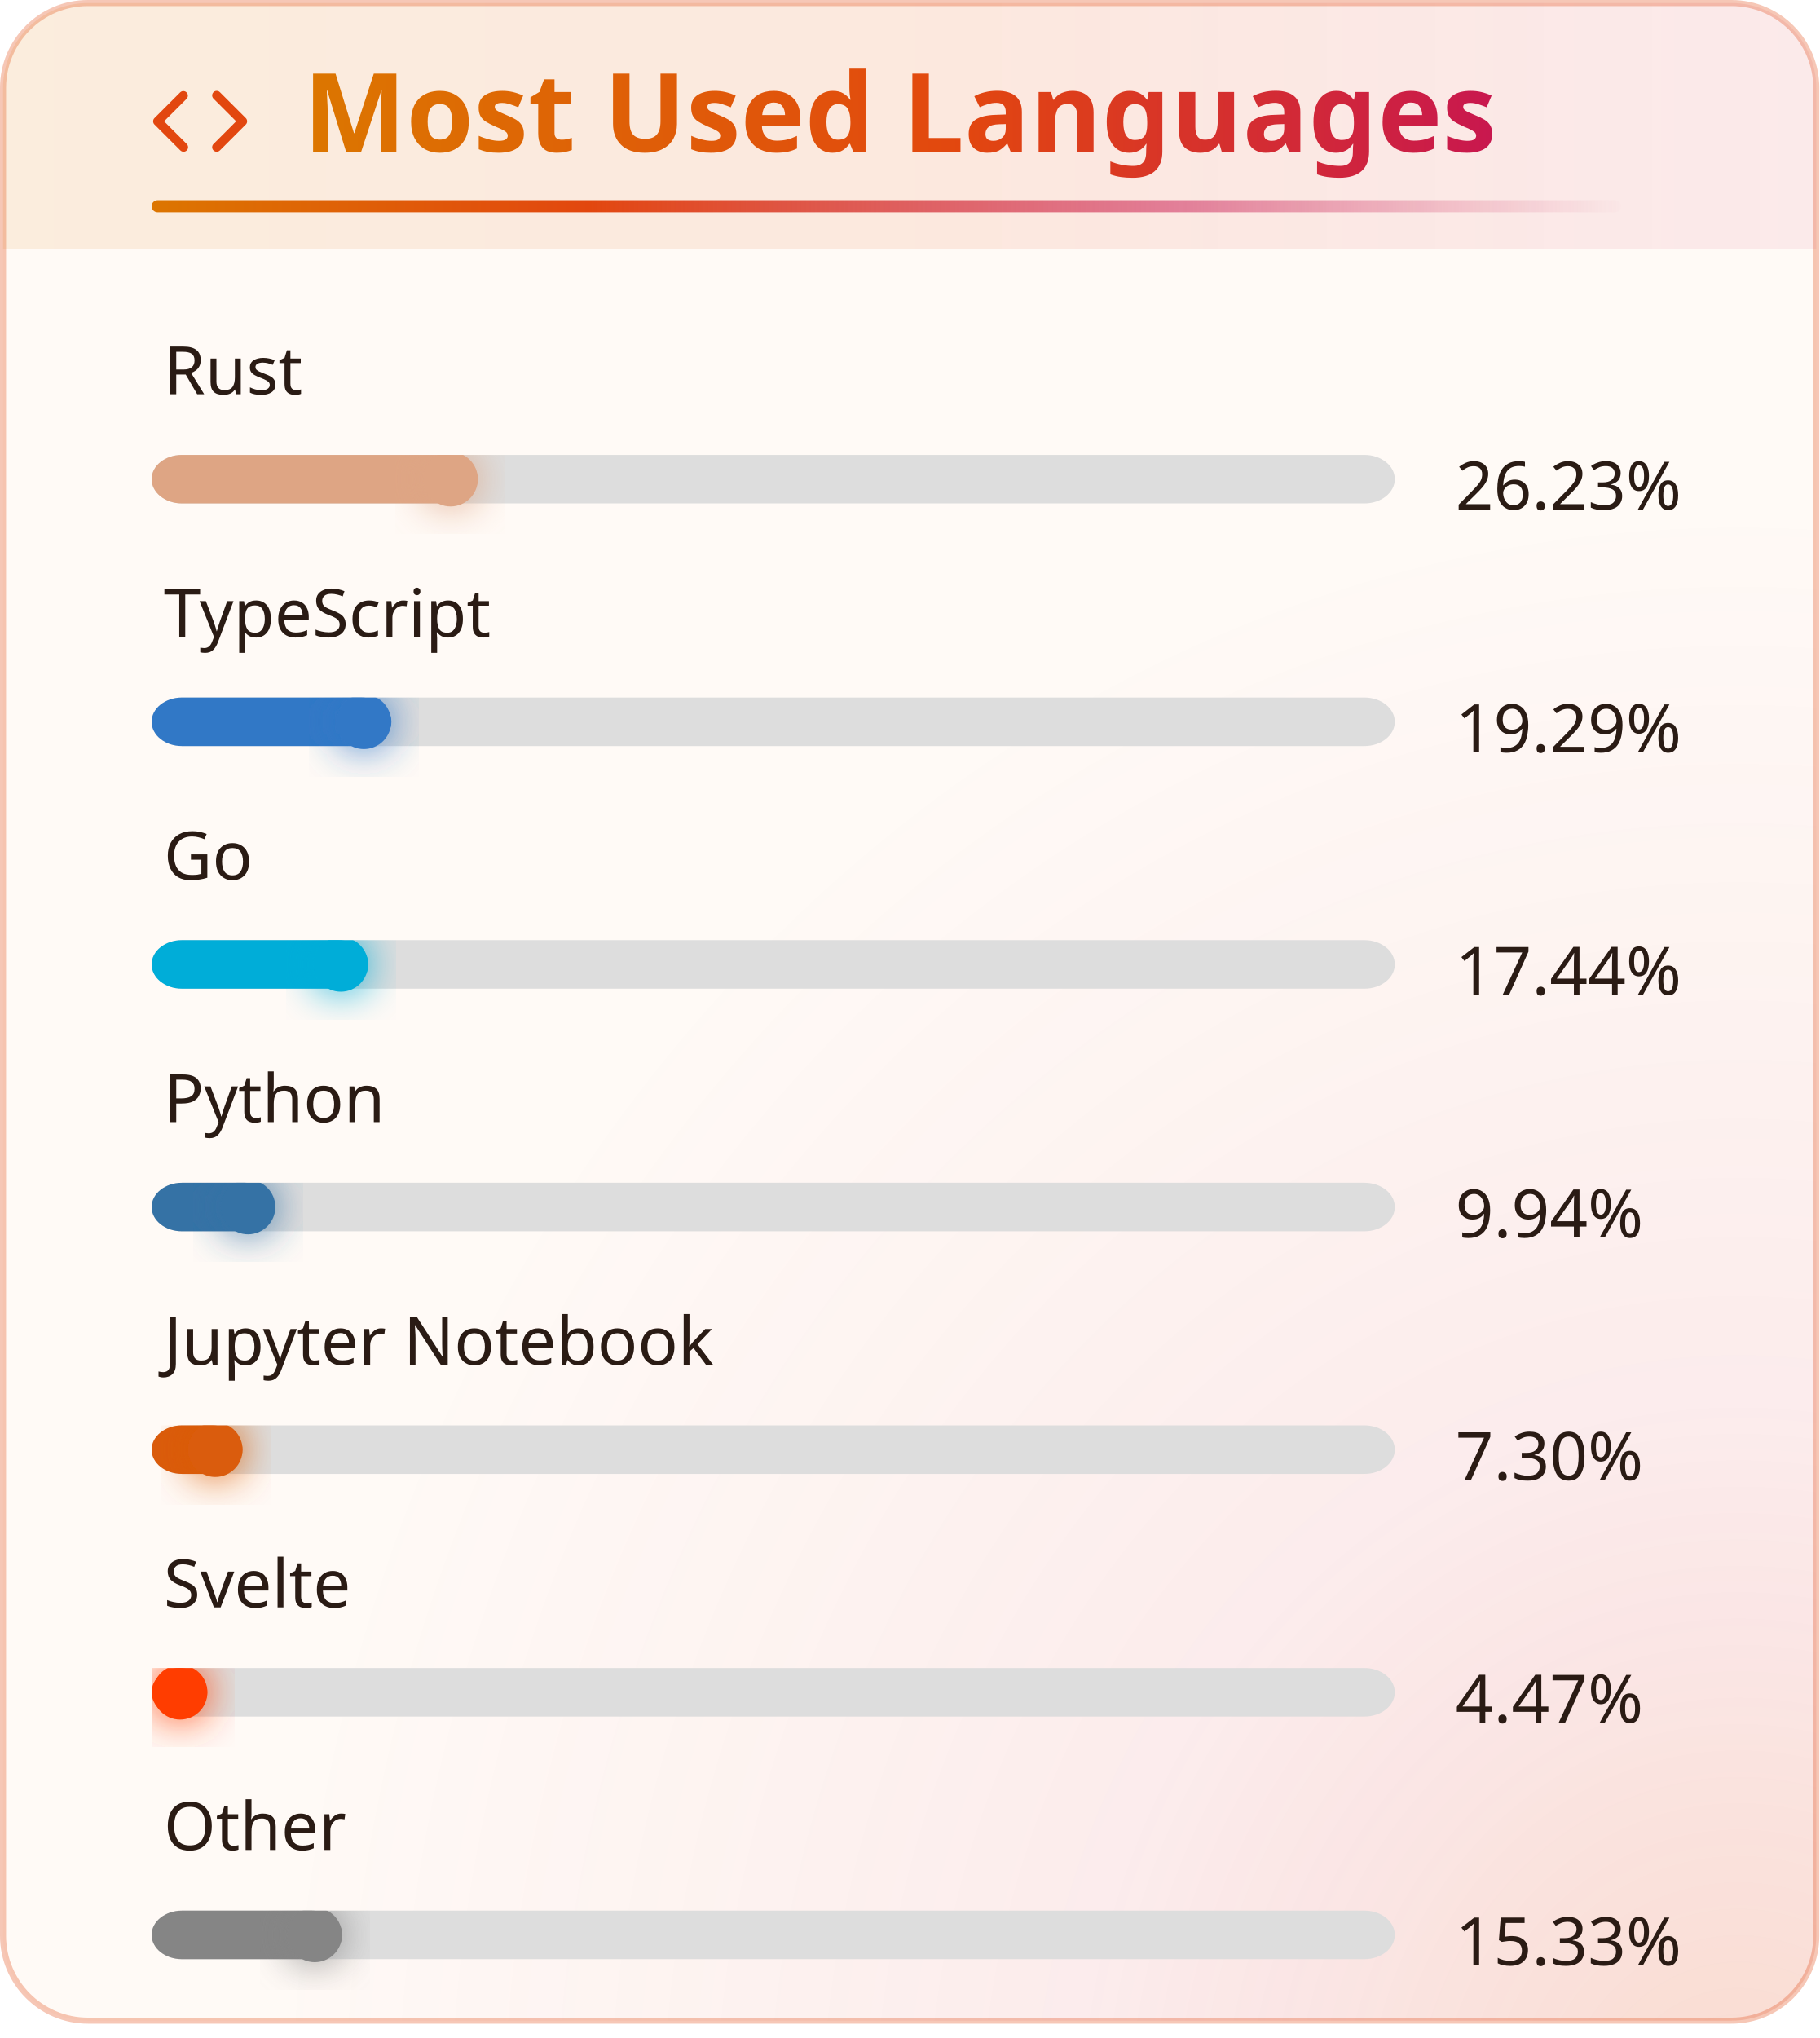
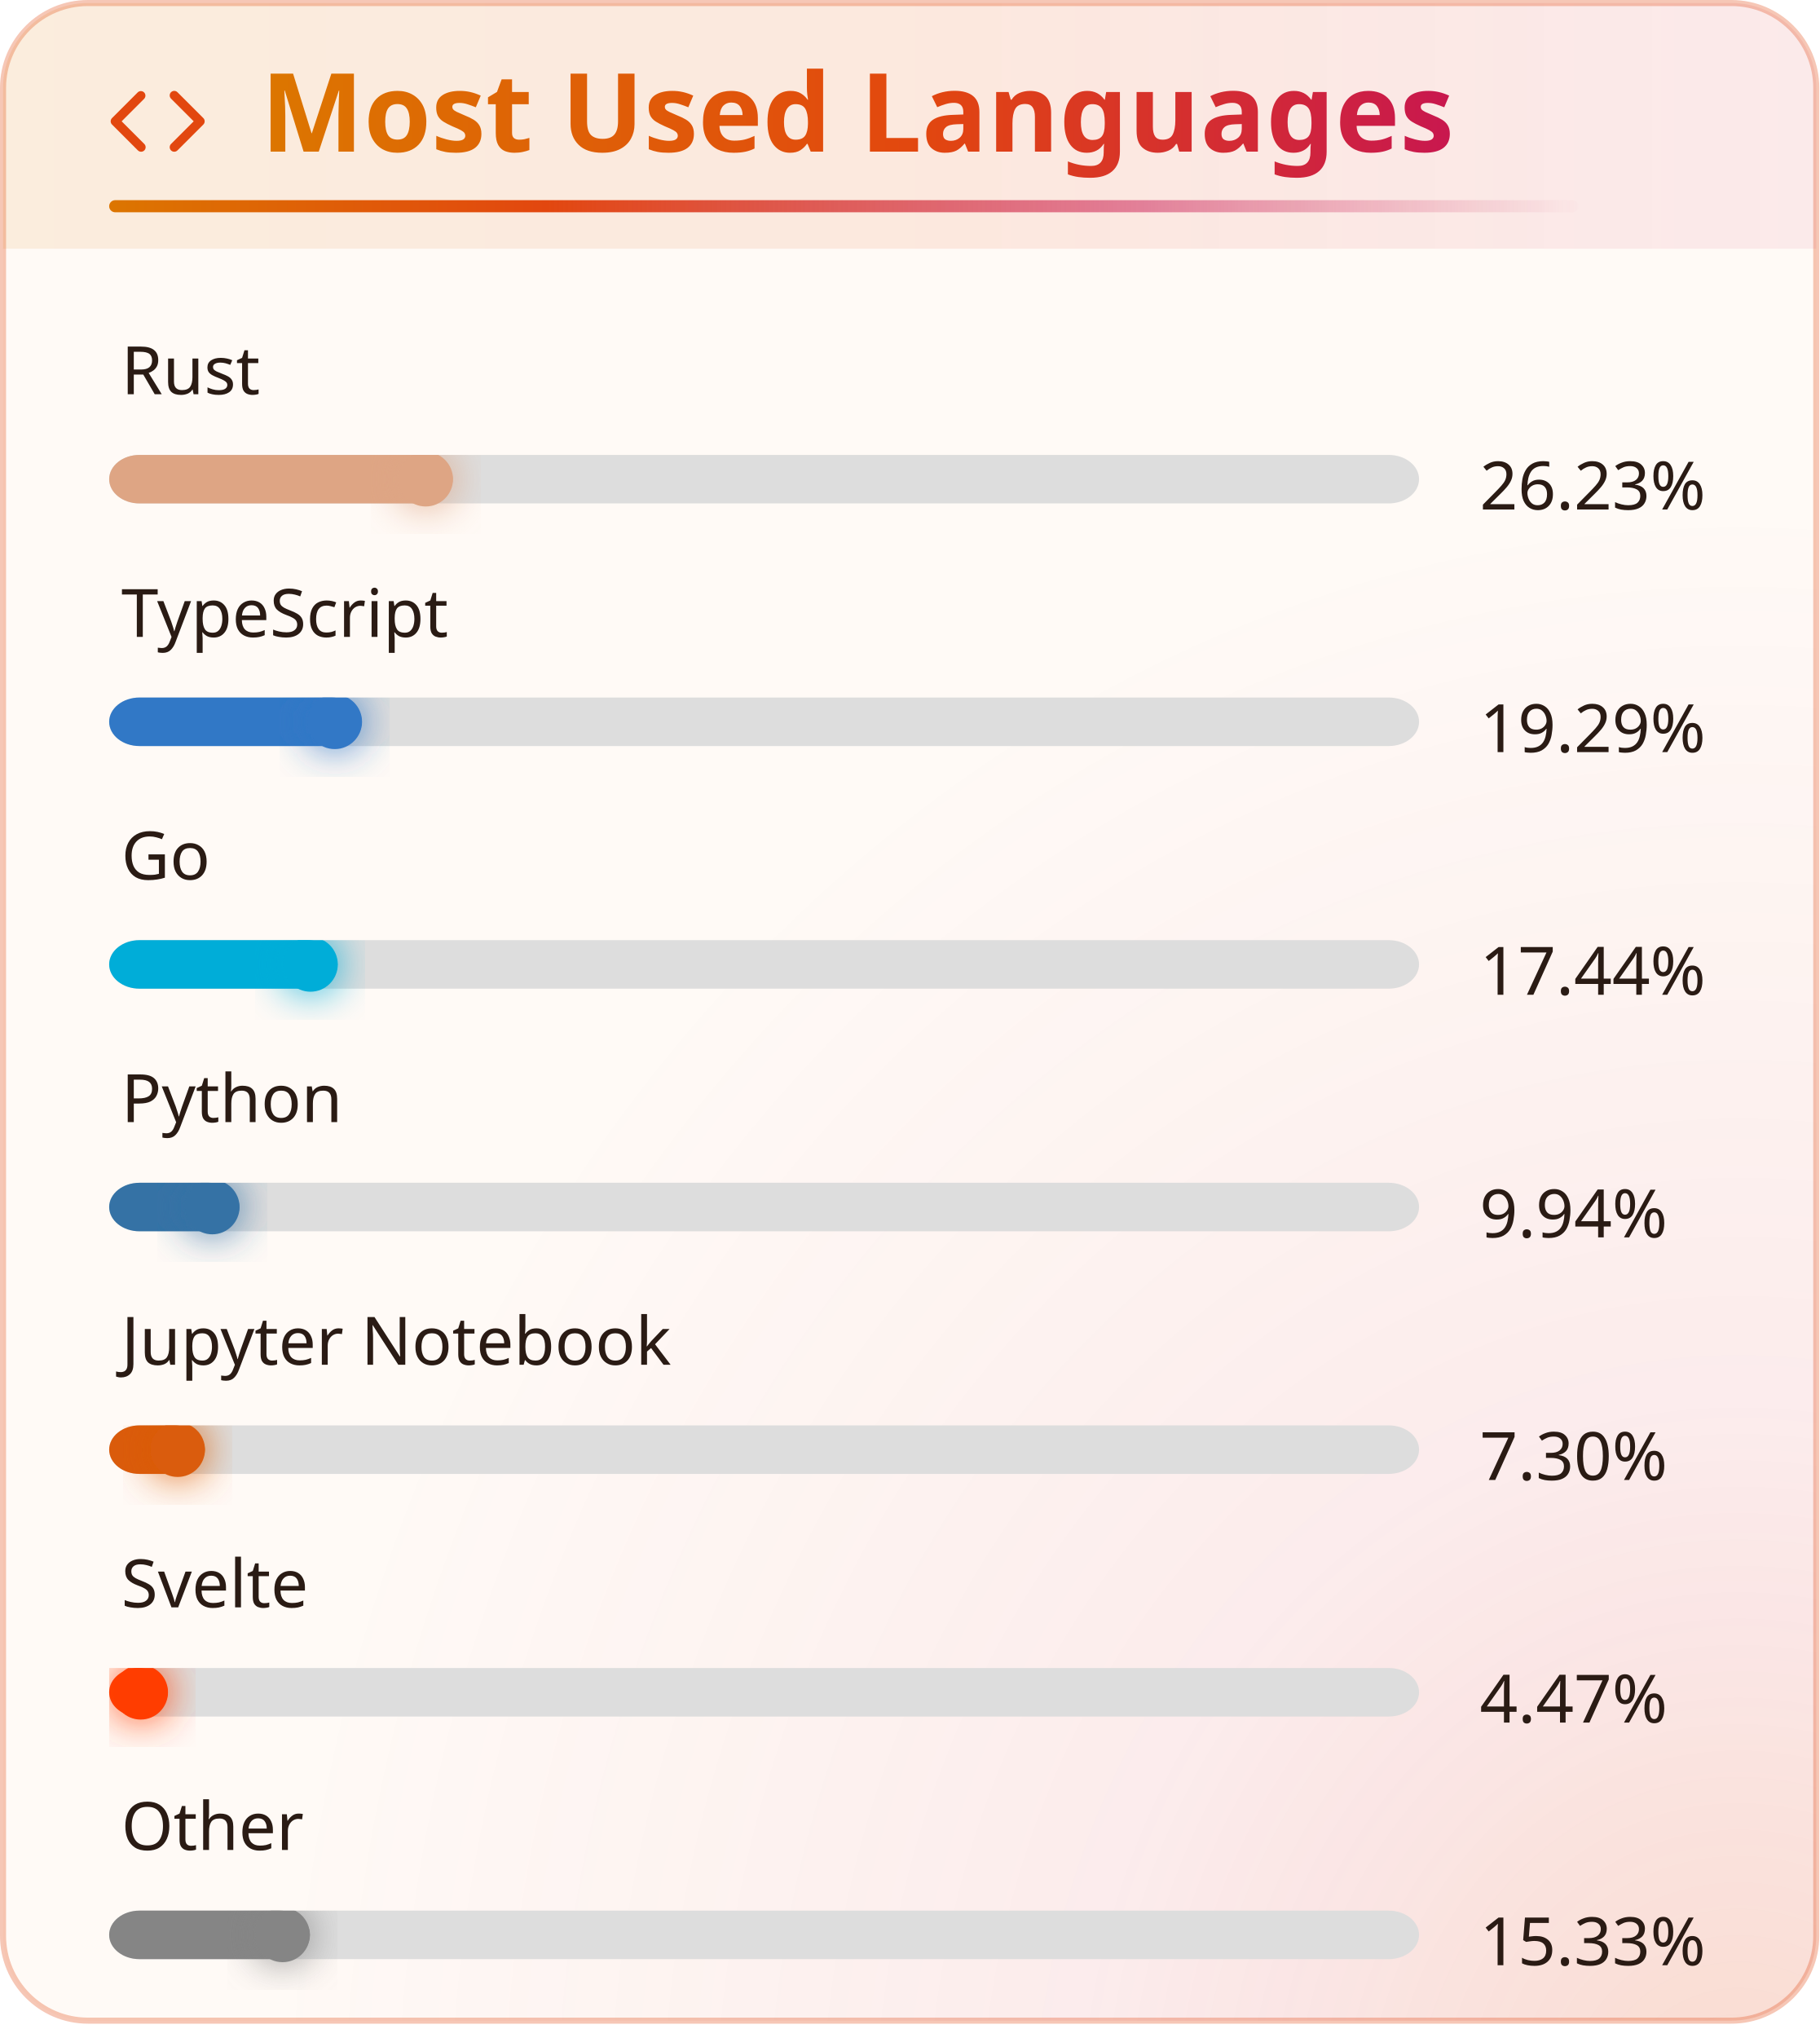
<svg xmlns="http://www.w3.org/2000/svg" width="300" height="336" viewBox="0 0 300 336" fill="none" role="img" aria-labelledby="title-id desc-id">
  <style>
    .header {
      font: 600 18px 'Segoe UI', Ubuntu, "Helvetica Neue", Sans-Serif;
      fill: url(#heat);
      animation: fadeInAnimation 0.8s ease-in-out backwards;
    }
    /* The icon reads against the title rather than with it, so it keeps its own color. */
    .title-icon {
      fill: #e2470f;
      animation: fadeInAnimation 0.8s ease-in-out backwards;
    }
    .title-accent {
      transform-box: fill-box;
      transform-origin: left center;
      animation: trailAnimation 0.9s cubic-bezier(0.2, 0.7, 0.2, 1) 0.2s backwards;
    }
    @supports(-moz-appearance: auto) {
      /* Selector detects Firefox */
      .header {
        font-size: 15.5px;
      }
    }
    @keyframes slideInAnimation {
      from {
        width: 0;
      }
      to {
        width: calc(100%-100px);
      }
    }
    @keyframes growWidthAnimation {
      from {
        width: 0;
      }
      to {
        width: 100%;
      }
    }
    .stat {
      font: 400 14px 'Segoe UI', Ubuntu, "Helvetica Neue", Sans-Serif;
      fill: #2a1b14;
    }
    @supports(-moz-appearance: auto) {
      /* Selector detects Firefox */
      .stat {
        font-size: 12px;
      }
    }
    .bold {
      font-weight: 600;
    }
    .lang-name {
      font: 400 11px 'Segoe UI', Ubuntu, "Helvetica Neue", Sans-Serif;
      fill: #2a1b14;
    }
    .stagger {
      animation: fadeInAnimation 0.3s ease-in-out backwards;
    }
    #rect-mask rect {
      animation: slideInAnimation 1s ease-in-out backwards;
    }
    .lang-progress {
      animation: growWidthAnimation 0.6s ease-in-out backwards;
    }
    .progress-background {
      fill: #ddd;
    }
    .lang-tip {
      animation: fadeInAnimation 0.4s ease-in-out backwards;
    }
    /* Animations */
    @keyframes scaleInAnimation {
      from {
        transform: translate(-5px, 5px) scale(0);
      }
      to {
        transform: translate(-5px, 5px) scale(1);
      }
    }
    @keyframes fadeInAnimation {
      from {
        opacity: 0;
      }
      to {
        opacity: 1;
      }
    }
    @keyframes trailAnimation {
      from {
        transform: scaleX(0);
      }
    }
    @media (prefers-reduced-motion: reduce) {
      * {
        animation-duration: 0s !important;
        animation-delay: 0s !important;
      }
    }
  </style>
  <defs>
    <linearGradient id="heat" x1="0" y1="0" x2="1" y2="0">
      <stop offset="0" class="heat-0" stop-color="#dc7600" />
      <stop offset="0.55" class="heat-1" stop-color="#e2470f" />
      <stop offset="1" class="heat-2" stop-color="#c8174f" />
    </linearGradient>
    <linearGradient id="heat-ring" x1="0" y1="1" x2="1" y2="0">
      <stop offset="0" class="heat-0" stop-color="#dc7600" />
      <stop offset="0.55" class="heat-1" stop-color="#e2470f" />
      <stop offset="1" class="heat-2" stop-color="#c8174f" />
    </linearGradient>
    <linearGradient id="heat-trail" x1="0" y1="0" x2="1" y2="0">
      <stop offset="0" class="heat-0" stop-color="#dc7600" />
      <stop offset="0.3" class="heat-1" stop-color="#e2470f" />
      <stop offset="0.7" class="heat-2" stop-color="#c8174f" stop-opacity="0.5" />
      <stop offset="1" class="heat-2" stop-color="#c8174f" stop-opacity="0" />
    </linearGradient>
    <linearGradient id="heat-band" x1="0" y1="0" x2="1" y2="0">
      <stop offset="0" class="band-0" stop-color="#dc7600" stop-opacity="0.1" />
      <stop offset="0.55" class="band-1" stop-color="#e2470f" stop-opacity="0.1" />
      <stop offset="1" class="band-2" stop-color="#c8174f" stop-opacity="0.07" />
    </linearGradient>
    <radialGradient id="heat-glow" cx="0.95" cy="1.05" r="0.8">
      <stop offset="0" class="glow-core" stop-color="#e2470f" stop-opacity="0.17" />
      <stop offset="0.45" class="glow-edge" stop-color="#c8174f" stop-opacity="0.06" />
      <stop offset="1" class="heat-2" stop-color="#c8174f" stop-opacity="0" />
    </radialGradient>
    <filter id="heat-bloom" x="-50%" y="-50%" width="200%" height="200%">
      <feGaussianBlur stdDeviation="3.5" result="bloom" />
      <feMerge>
        <feMergeNode in="bloom" />
        <feMergeNode in="SourceGraphic" />
      </feMerge>
    </filter>
  </defs>
  <rect data-testid="card-bg" class="card-bg" x="0.5" y="0.5" rx="14" height="99%" width="299" stroke="#e2470f4d" fill="#fffaf6" stroke-opacity="1" />
  <rect data-testid="card-glow" x="0.5" y="0.5" rx="14" height="99%" width="299" fill="url(#heat-glow)" />
  <path data-testid="title-band" d="M0.5 14.5a14 14 0 0 1 14 -14h271a14 14 0 0 1 14 14v26.5h-299z" fill="url(#heat-band)" />
-   <g data-testid="card-title" transform="translate(25, 25)">
+   <g data-testid="card-title" transform="translate(18, 25)">
    <g>
      <svg class="title-icon" x="0" y="-13" viewBox="0 0 16 16" version="1.1" width="16" height="16">
        <path d="M4.72 3.22a.75.75 0 0 1 1.06 1.06L2.06 8l3.72 3.72a.75.75 0 1 1-1.06 1.06L.47 8.53a.75.75 0 0 1 0-1.06Zm6.56 0a.75.75 0 1 0-1.06 1.06L13.94 8l-3.72 3.72a.75.75 0 1 0 1.06 1.06l4.25-4.25a.75.75 0 0 0 0-1.06Z" />
      </svg>
    </g>
    <g transform="translate(25, 0)">
      <text x="0" y="0" class="header" data-testid="header">Most Used Languages</text>
    </g>
    <rect data-testid="title-accent" class="title-accent" x="0" y="8" width="242.3" height="2" rx="1" fill="url(#heat-trail)" />
  </g>
  <g data-testid="main-card-body" transform="translate(0, 50)">
-     <svg data-testid="lang-items" x="25">
+     <svg data-testid="lang-items" x="18">
      <g>
        <g class="stagger" style="animation-delay: 450ms">
          <text data-testid="lang-name" x="2" y="15" class="lang-name">Rust</text>
-           <text x="215" y="34" class="lang-name">26.23%</text>
-           <svg width="205" x="0" y="25">
-             <rect data-testid="progress-background" class="progress-background" rx="5" ry="5" x="0" y="0" width="205" height="8" />
+           <text x="226" y="34" class="lang-name">26.23%</text>
+           <svg width="216" x="0" y="25">
+             <rect data-testid="progress-background" class="progress-background" rx="5" ry="5" x="0" y="0" width="216" height="8" />
            <svg data-testid="lang-progress" width="26.231%">
              <rect width="100%" height="8" fill="#dea584" rx="5" ry="5" x="0" y="0" class="lang-progress" style="animation-delay: 750ms;" />
            </svg>
-             <circle data-testid="lang-tip" class="lang-tip" cx="49.3" cy="4" r="4.5" fill="#dea584" filter="url(#heat-bloom)" style="animation-delay: 1150ms;" />
+             <circle data-testid="lang-tip" class="lang-tip" cx="52.2" cy="4" r="4.5" fill="#dea584" filter="url(#heat-bloom)" style="animation-delay: 1150ms;" />
          </svg>
        </g>
      </g>
      <g transform="translate(0, 40)">
        <g class="stagger" style="animation-delay: 600ms">
          <text data-testid="lang-name" x="2" y="15" class="lang-name">TypeScript</text>
-           <text x="215" y="34" class="lang-name">19.29%</text>
-           <svg width="205" x="0" y="25">
-             <rect data-testid="progress-background" class="progress-background" rx="5" ry="5" x="0" y="0" width="205" height="8" />
+           <text x="226" y="34" class="lang-name">19.29%</text>
+           <svg width="216" x="0" y="25">
+             <rect data-testid="progress-background" class="progress-background" rx="5" ry="5" x="0" y="0" width="216" height="8" />
            <svg data-testid="lang-progress" width="19.287%">
              <rect width="100%" height="8" fill="#3178c6" rx="5" ry="5" x="0" y="0" class="lang-progress" style="animation-delay: 900ms;" />
            </svg>
-             <circle data-testid="lang-tip" class="lang-tip" cx="35" cy="4" r="4.5" fill="#3178c6" filter="url(#heat-bloom)" style="animation-delay: 1300ms;" />
+             <circle data-testid="lang-tip" class="lang-tip" cx="37.2" cy="4" r="4.5" fill="#3178c6" filter="url(#heat-bloom)" style="animation-delay: 1300ms;" />
          </svg>
        </g>
      </g>
      <g transform="translate(0, 80)">
        <g class="stagger" style="animation-delay: 750ms">
          <text data-testid="lang-name" x="2" y="15" class="lang-name">Go</text>
-           <text x="215" y="34" class="lang-name">17.44%</text>
-           <svg width="205" x="0" y="25">
-             <rect data-testid="progress-background" class="progress-background" rx="5" ry="5" x="0" y="0" width="205" height="8" />
+           <text x="226" y="34" class="lang-name">17.44%</text>
+           <svg width="216" x="0" y="25">
+             <rect data-testid="progress-background" class="progress-background" rx="5" ry="5" x="0" y="0" width="216" height="8" />
            <svg data-testid="lang-progress" width="17.436%">
              <rect width="100%" height="8" fill="#00ADD8" rx="5" ry="5" x="0" y="0" class="lang-progress" style="animation-delay: 1050ms;" />
            </svg>
-             <circle data-testid="lang-tip" class="lang-tip" cx="31.2" cy="4" r="4.5" fill="#00ADD8" filter="url(#heat-bloom)" style="animation-delay: 1450ms;" />
+             <circle data-testid="lang-tip" class="lang-tip" cx="33.2" cy="4" r="4.5" fill="#00ADD8" filter="url(#heat-bloom)" style="animation-delay: 1450ms;" />
          </svg>
        </g>
      </g>
      <g transform="translate(0, 120)">
        <g class="stagger" style="animation-delay: 900ms">
          <text data-testid="lang-name" x="2" y="15" class="lang-name">Python</text>
-           <text x="215" y="34" class="lang-name">9.94%</text>
-           <svg width="205" x="0" y="25">
-             <rect data-testid="progress-background" class="progress-background" rx="5" ry="5" x="0" y="0" width="205" height="8" />
+           <text x="226" y="34" class="lang-name">9.94%</text>
+           <svg width="216" x="0" y="25">
+             <rect data-testid="progress-background" class="progress-background" rx="5" ry="5" x="0" y="0" width="216" height="8" />
            <svg data-testid="lang-progress" width="9.942%">
              <rect width="100%" height="8" fill="#3572A5" rx="5" ry="5" x="0" y="0" class="lang-progress" style="animation-delay: 1200ms;" />
            </svg>
-             <circle data-testid="lang-tip" class="lang-tip" cx="15.9" cy="4" r="4.5" fill="#3572A5" filter="url(#heat-bloom)" style="animation-delay: 1600ms;" />
+             <circle data-testid="lang-tip" class="lang-tip" cx="17" cy="4" r="4.5" fill="#3572A5" filter="url(#heat-bloom)" style="animation-delay: 1600ms;" />
          </svg>
        </g>
      </g>
      <g transform="translate(0, 160)">
        <g class="stagger" style="animation-delay: 1050ms">
          <text data-testid="lang-name" x="2" y="15" class="lang-name">Jupyter Notebook</text>
-           <text x="215" y="34" class="lang-name">7.30%</text>
-           <svg width="205" x="0" y="25">
-             <rect data-testid="progress-background" class="progress-background" rx="5" ry="5" x="0" y="0" width="205" height="8" />
+           <text x="226" y="34" class="lang-name">7.30%</text>
+           <svg width="216" x="0" y="25">
+             <rect data-testid="progress-background" class="progress-background" rx="5" ry="5" x="0" y="0" width="216" height="8" />
            <svg data-testid="lang-progress" width="7.303%">
              <rect width="100%" height="8" fill="#DA5B0B" rx="5" ry="5" x="0" y="0" class="lang-progress" style="animation-delay: 1350ms;" />
            </svg>
-             <circle data-testid="lang-tip" class="lang-tip" cx="10.5" cy="4" r="4.5" fill="#DA5B0B" filter="url(#heat-bloom)" style="animation-delay: 1750ms;" />
+             <circle data-testid="lang-tip" class="lang-tip" cx="11.3" cy="4" r="4.5" fill="#DA5B0B" filter="url(#heat-bloom)" style="animation-delay: 1750ms;" />
          </svg>
        </g>
      </g>
      <g transform="translate(0, 200)">
        <g class="stagger" style="animation-delay: 1200ms">
          <text data-testid="lang-name" x="2" y="15" class="lang-name">Svelte</text>
-           <text x="215" y="34" class="lang-name">4.47%</text>
-           <svg width="205" x="0" y="25">
-             <rect data-testid="progress-background" class="progress-background" rx="5" ry="5" x="0" y="0" width="205" height="8" />
+           <text x="226" y="34" class="lang-name">4.47%</text>
+           <svg width="216" x="0" y="25">
+             <rect data-testid="progress-background" class="progress-background" rx="5" ry="5" x="0" y="0" width="216" height="8" />
            <svg data-testid="lang-progress" width="4.475%">
              <rect width="100%" height="8" fill="#ff3e00" rx="5" ry="5" x="0" y="0" class="lang-progress" style="animation-delay: 1500ms;" />
            </svg>
-             <circle data-testid="lang-tip" class="lang-tip" cx="4.7" cy="4" r="4.5" fill="#ff3e00" filter="url(#heat-bloom)" style="animation-delay: 1900ms;" />
+             <circle data-testid="lang-tip" class="lang-tip" cx="5.2" cy="4" r="4.5" fill="#ff3e00" filter="url(#heat-bloom)" style="animation-delay: 1900ms;" />
          </svg>
        </g>
      </g>
      <g transform="translate(0, 240)">
        <g class="stagger" style="animation-delay: 1350ms">
          <text data-testid="lang-name" x="2" y="15" class="lang-name">Other</text>
-           <text x="215" y="34" class="lang-name">15.33%</text>
-           <svg width="205" x="0" y="25">
-             <rect data-testid="progress-background" class="progress-background" rx="5" ry="5" x="0" y="0" width="205" height="8" />
+           <text x="226" y="34" class="lang-name">15.33%</text>
+           <svg width="216" x="0" y="25">
+             <rect data-testid="progress-background" class="progress-background" rx="5" ry="5" x="0" y="0" width="216" height="8" />
            <svg data-testid="lang-progress" width="15.327%">
              <rect width="100%" height="8" fill="#858585" rx="5" ry="5" x="0" y="0" class="lang-progress" style="animation-delay: 1650ms;" />
            </svg>
-             <circle data-testid="lang-tip" class="lang-tip" cx="26.9" cy="4" r="4.5" fill="#858585" filter="url(#heat-bloom)" style="animation-delay: 2050ms;" />
+             <circle data-testid="lang-tip" class="lang-tip" cx="28.6" cy="4" r="4.5" fill="#858585" filter="url(#heat-bloom)" style="animation-delay: 2050ms;" />
          </svg>
        </g>
      </g>
    </svg>
  </g>
</svg>
